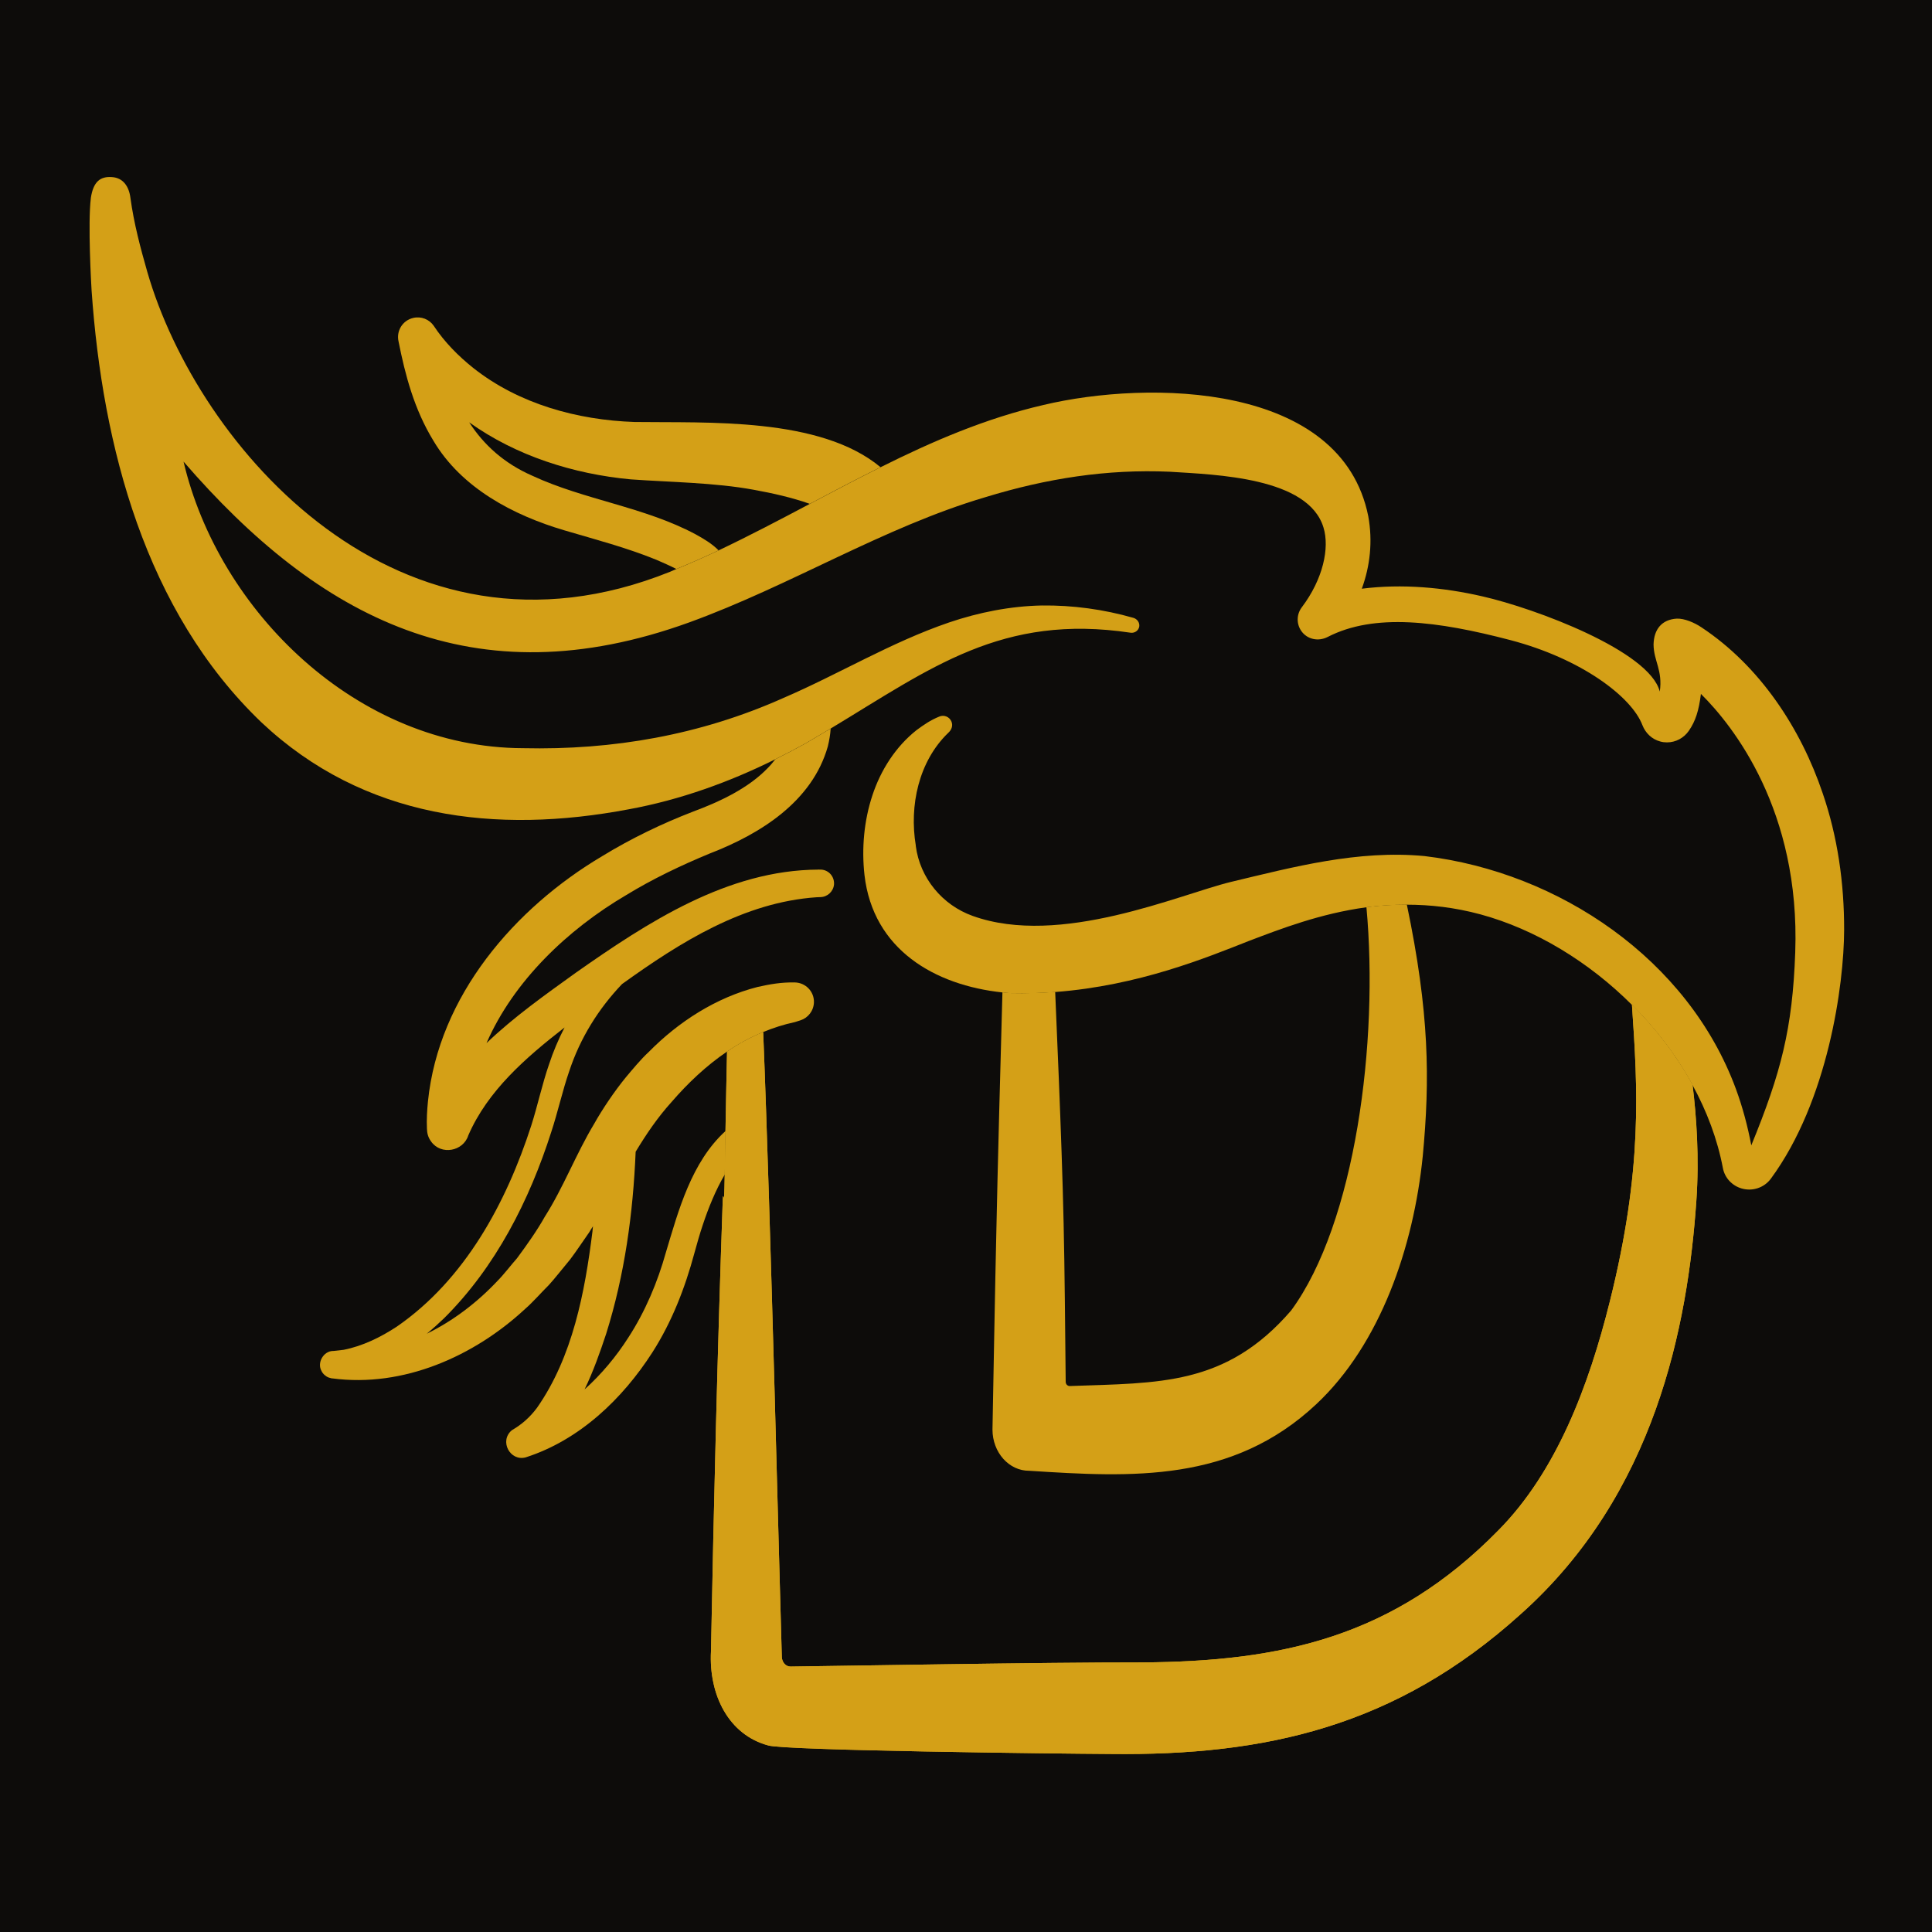
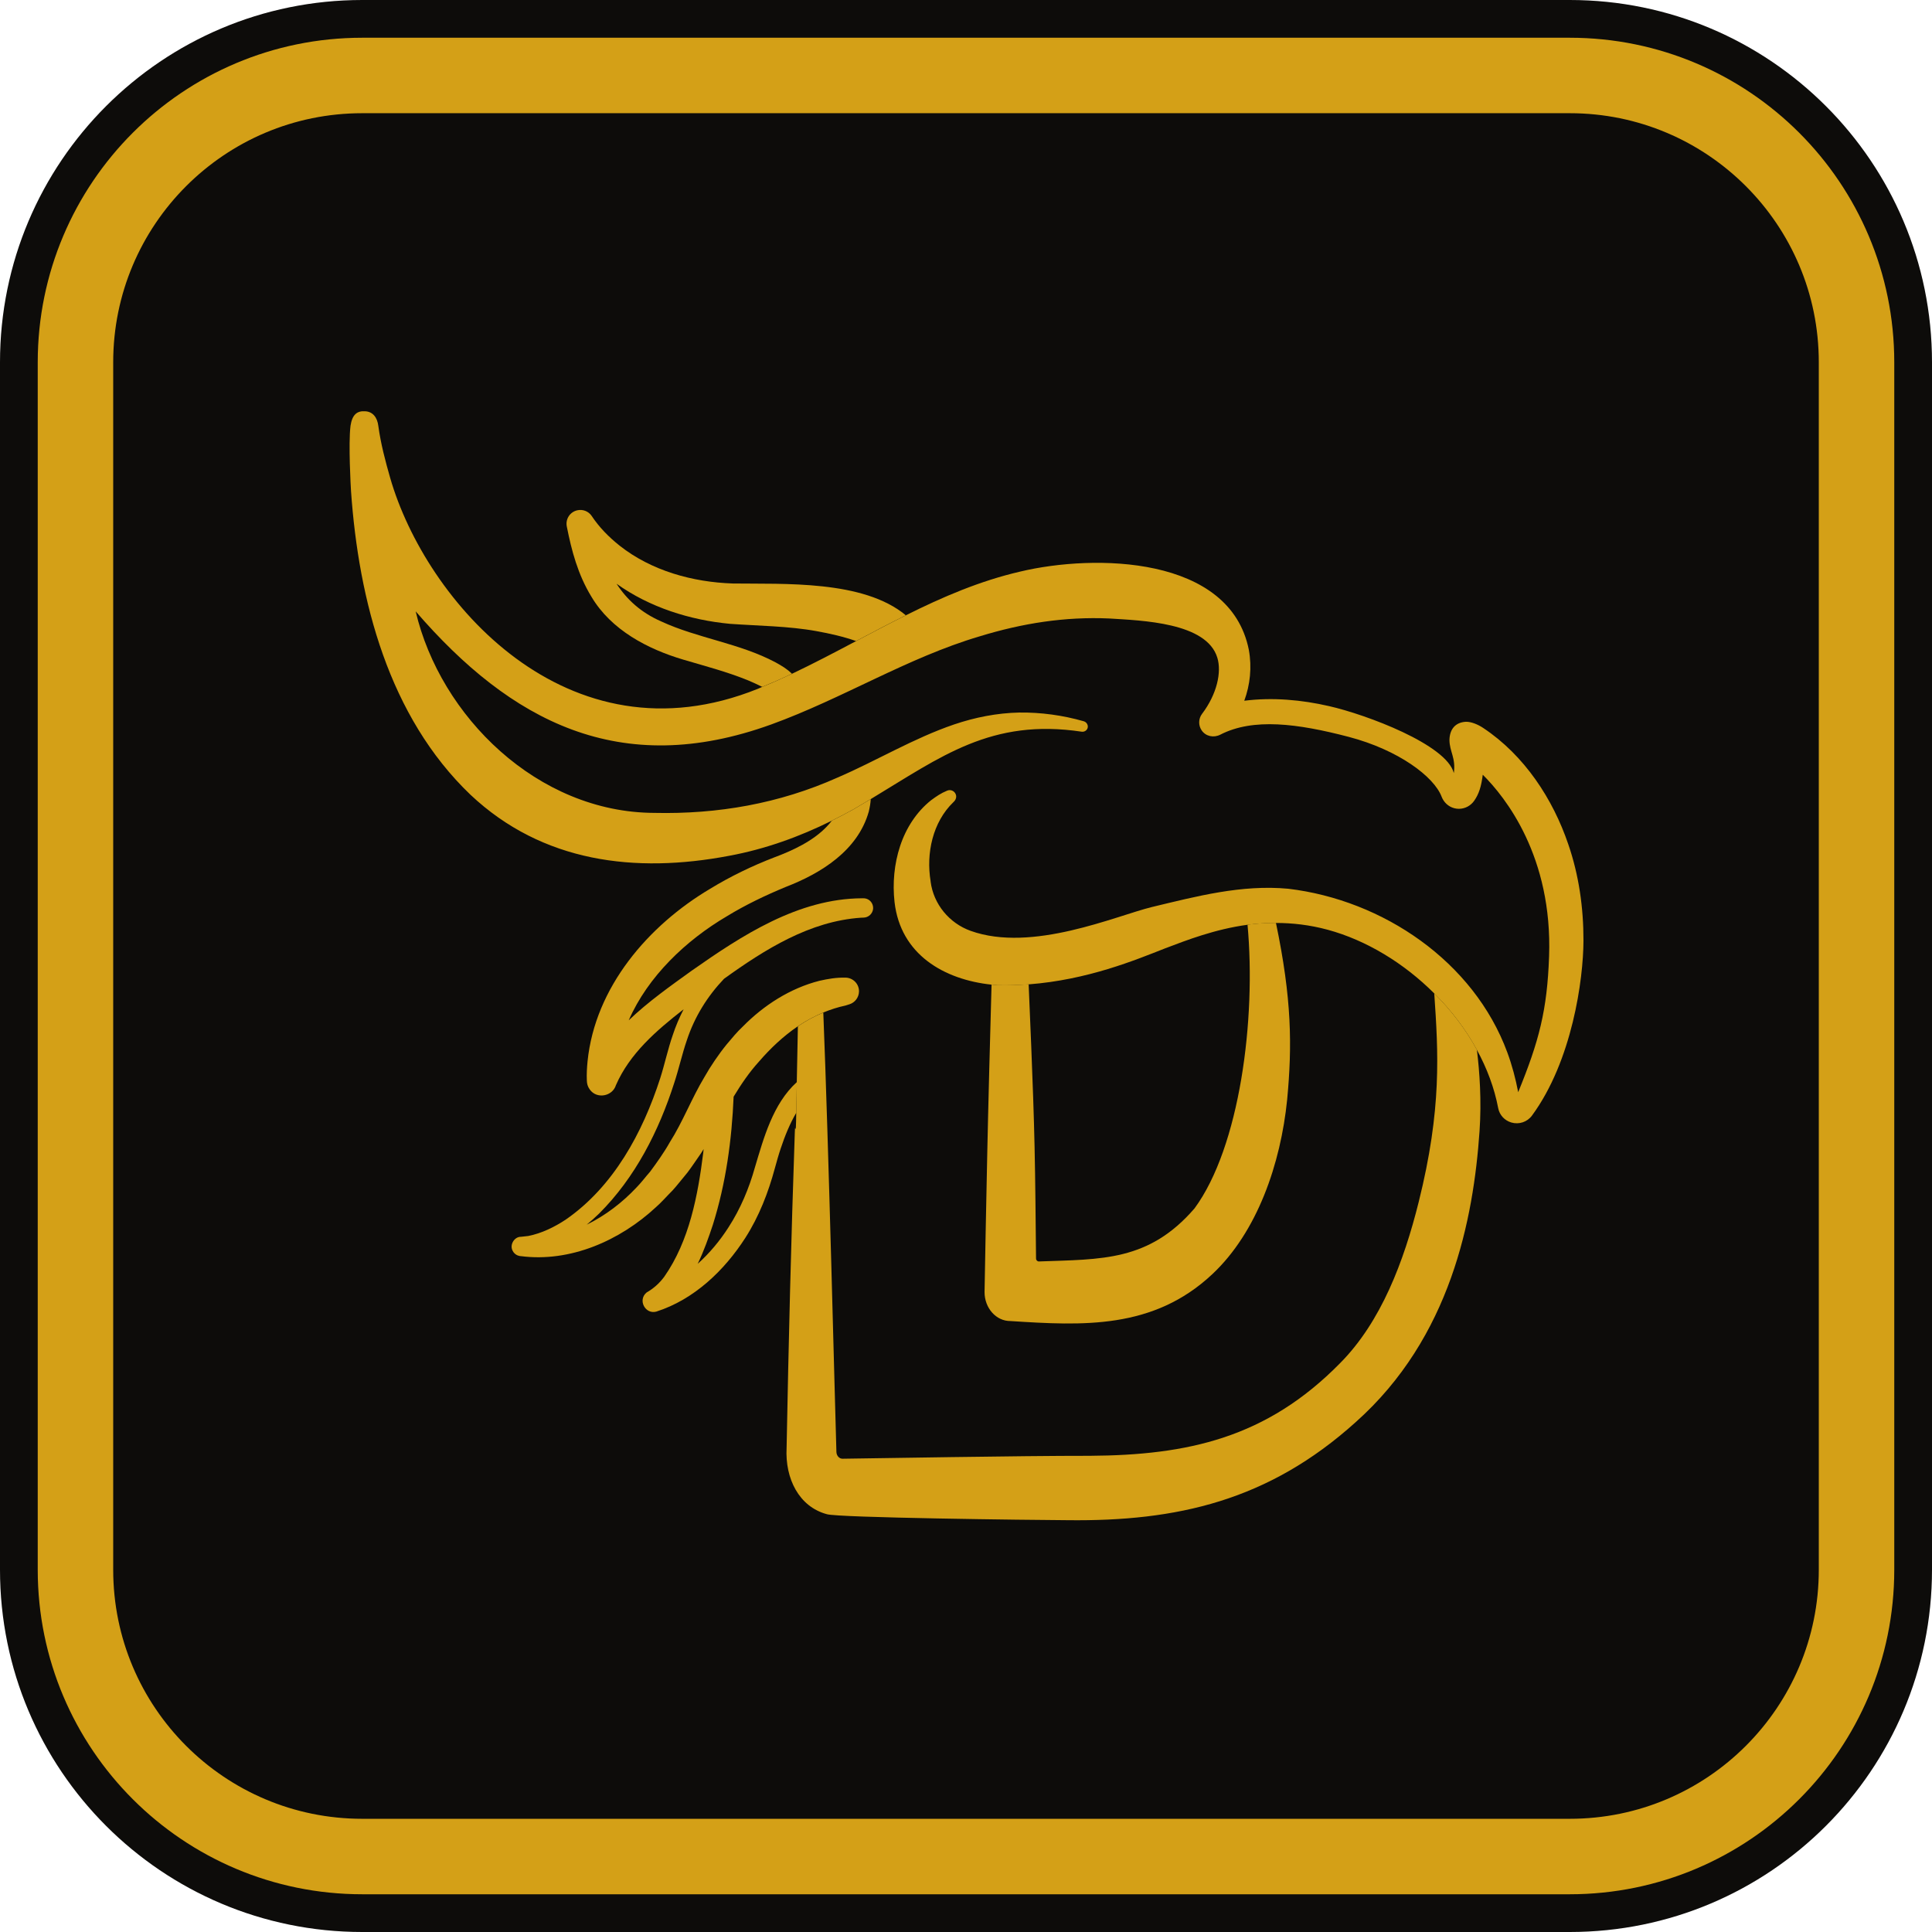
- <svg xmlns="http://www.w3.org/2000/svg" viewBox="30.69 11.08 456 456" fill="#D4A017" role="img" aria-label="Djaunt">
-   <rect x="30.69" y="11.08" width="456" height="456" fill="#0D0C0A" />
-   <g>
-     <g>
-       <path d="M444.83,286.32c0-0.02-0.02-0.05-0.02-0.08C444.82,286.33,444.84,286.4,444.83,286.32z" />
-       <path d="M187.88,306.6c-1.99,7.13-4.89,14.01-8.87,20.15c-2.84,4.46-6.39,8.72-10.34,12.26c2.08-4.31,3.67-8.84,5.08-13.09    c4.4-14.01,6.36-28.47,6.97-43c2.51-4.16,5.23-8.17,8.5-11.77c3.85-4.46,8.23-8.59,13.06-11.86c2.69-1.84,5.54-3.36,8.53-4.62    c2.38-0.98,4.89-1.8,7.49-2.35l1.35-0.43c1.77-0.58,3.09-2.23,3.15-4.25c0.06-2.54-1.96-4.62-4.5-4.68    c-3.21-0.06-5.81,0.4-8.81,1.07c-9.82,2.51-18.65,8.2-25.69,15.35c-1.86,1.71-3.79,4.07-5.41,5.99c-2.6,3.18-5.47,7.4-7.46,10.95    c-4.31,7.16-7.25,15.02-11.65,21.93c-1.8,3.24-4.37,6.85-6.57,9.82c-1.44,1.62-3.09,3.82-4.59,5.32    c-4.74,5.05-10.43,9.42-16.7,12.48c1.44-1.19,2.81-2.42,4.13-3.7c12.14-12.08,20.09-27.77,25.26-43.94    c1.5-4.53,2.66-9.79,4.22-14.28c2.6-7.89,6.94-14.8,12.48-20.61c13.79-9.91,28.78-19.33,45.96-20.49c0.27,0,0.55-0.03,0.86-0.03    c1.65-0.03,3.06-1.32,3.21-3c0.12-1.8-1.19-3.36-3-3.49h-0.52v-0.03c-0.06,0-0.12,0.03-0.18,0.03    c-21.44,0.09-40.31,12.45-57.25,24.34c-7,5.05-14.56,10.37-21.07,16.61c6.42-14.71,19.21-26.85,32.94-34.92    c6.24-3.82,13.03-7.06,19.79-9.85c11.8-4.56,24.13-12.17,27.83-25.26c0.34-1.41,0.58-2.78,0.67-4.22    c-1.9,1.13-3.85,2.29-5.84,3.46c-2.35,1.31-4.77,2.57-7.22,3.79c-0.55,0.7-1.1,1.38-1.71,1.99c-4.59,4.83-11.35,8.01-17.71,10.37    c-7.37,2.84-14.65,6.36-21.41,10.49c-20.73,12.29-38.62,33-41.16,57.89c-0.21,2.14-0.34,4.28-0.24,6.48    c0.03,1.01,0.24,1.99,0.98,3c2.35,3.33,7.61,2.32,8.78-1.44c4.59-10.55,13.49-18.29,22.72-25.47c-1.44,2.78-2.69,5.72-3.67,8.72    c-1.59,4.56-2.72,9.85-4.19,14.43c-5.9,18.26-15.66,36.36-31.74,47.46c-3.82,2.51-8.07,4.59-12.54,5.47l-2.14,0.24l-0.27,0.03    h-0.12c-2.2,0.03-3.82,2.75-2.69,4.74c0.31,0.67,1.01,1.28,1.68,1.53c0.67,0.21,0.8,0.21,0.83,0.21h0.09    c16.67,2.2,33.39-5.2,45.44-16.39c1.84-1.59,3.85-3.91,5.59-5.63c1.16-1.22,3.95-4.77,5.05-6.06c1.53-2.02,3.06-4.37,4.53-6.45    c0.27-0.46,0.55-0.92,0.86-1.38c-0.06,0.4-0.09,0.8-0.12,1.19c-1.8,14.4-4.68,29.63-13.09,41.65c-1.68,2.26-3.61,3.95-5.93,5.29    c-3.06,2.54-0.43,7.4,3.24,6.42c12.72-4.07,22.87-13.82,29.91-24.77c4.62-7.22,7.71-15.23,9.91-23.39    c0.58-2.11,1.28-4.62,1.99-6.7c1.35-4.07,3.06-8.29,5.2-11.9c0.06-3.39,0.12-6.88,0.18-10.28    C193.87,285.35,190.81,296.85,187.88,306.6z M132.07,275.74l-0.03,0.06C132.06,275.76,131.97,275.98,132.07,275.74    c0-0.02,0.01-0.03,0.02-0.04C132.08,275.71,132.08,275.72,132.07,275.74z" />
-       <path d="M132.04,275.8l0.03-0.06c0.01-0.01,0.01-0.03,0.02-0.04c-0.01,0.01-0.01,0.02-0.02,0.04    C131.97,275.98,132.06,275.76,132.04,275.8z" />
-       <path d="M194.85,137.18c-12.14-6.48-26.21-8.1-38.47-13.79c-6.73-2.94-11.5-7.31-14.95-12.63c11.07,7.92,24.62,12.2,38.1,13.46    c9.36,0.67,19.82,0.76,29.02,2.45c4.56,0.83,9.05,1.84,13.27,3.33c5.54-2.94,11.1-5.87,16.7-8.65    c-14.28-11.9-40.95-10.43-58.07-10.67c-13.49-0.46-27.28-4.25-37.98-12.69c-3.61-2.87-6.88-6.18-9.42-10.03    c-1.04-1.5-2.94-2.29-4.83-1.84c-2.51,0.58-4.04,3.06-3.46,5.57c1.56,7.86,3.67,15.96,8.23,23.42    c6.64,11.19,18.87,17.58,30.86,21.13c7.55,2.23,14.65,4.07,21.77,6.97c1.59,0.7,3.18,1.38,4.71,2.17c3.36-1.38,6.67-2.84,9.97-4.4    C198.73,139.39,196.74,138.22,194.85,137.18z" />
-       <path d="M410.66,318.22c-4.98,20-12.63,40.24-26.33,54.07c-24.77,25.26-51.34,30.95-84.07,31.16    c-23.18-0.03-72.48,0.86-82.96,0.98c-1.1,0.03-2.02-0.98-2.08-2.23c-0.46-14.4-2.63-103.88-4.4-147.52    c-3,1.25-5.84,2.78-8.53,4.62c-0.12,5.05-0.24,11.71-0.37,18.75c-0.06,3.39-0.12,6.88-0.18,10.28c-0.15,10.43-0.34,1.83-0.49,6.73    c-1.22,35.23-2.08,70.49-2.75,105.72c-0.55,10.37,4.19,19.75,13.49,22.26c3.49,1.19,68.41,1.96,80.85,2.02    c36.54,0.43,67.34-6.45,96.7-32.94c31.86-28.38,39.49-68.13,41.53-97.61c0.71-10.25,0.03-19.88-0.89-27.34    c-3.76-6.91-8.65-13.3-14.31-18.93C417.23,268.13,418.45,287.03,410.66,318.22z" />
-       <path d="M460.87,198.25c-5.14-15.2-14.74-29.91-28.56-39.08c-1.71-1.16-4.07-2.14-5.84-2.08c-3.58,0.21-5.41,2.54-5.5,6.09    c0.03,3.94,2.2,6.05,1.47,11.13c-2.38-9.54-29.33-19.63-41.89-22.48c-9.17-2.11-18.93-3-28.44-1.8c1.96-5.35,2.6-11.19,1.53-17.09    c-6.33-31.65-51.83-32.2-76.69-26.27c-13.52,3.12-26.12,8.53-38.41,14.68c-5.6,2.78-11.16,5.72-16.7,8.65    c-7.16,3.79-14.31,7.55-21.53,10.98c-3.3,1.56-6.61,3.03-9.97,4.4c-0.49,0.21-0.98,0.43-1.47,0.64    c-64,25.78-111.53-29.51-123.42-70.79c-1.62-5.66-3.15-11.41-3.97-17.4c-0.34-2.84-1.81-4.8-4.37-4.95    c-2.81-0.21-4.4,1.13-4.98,4.92c0,0.03,0,0.03,0,0.06c-0.73,5.93,0.09,20.49,0.18,21.83c2.57,36.73,12.66,75.63,40.09,101.89    c24.16,22.75,55.32,26.48,86.82,20.49c11.96-2.2,23.64-6.39,34.49-11.8c2.45-1.22,4.86-2.48,7.22-3.79    c1.99-1.16,3.95-2.32,5.84-3.46c23.64-14.25,40.4-27.16,70.79-22.6c0.95,0.12,1.84-0.49,2.02-1.44c0.15-0.95-0.49-1.83-1.41-2.08    c-6.97-1.99-14.28-3-21.59-2.91c-7.43,0.15-14.86,1.62-21.9,4.01c-13.7,4.68-26.02,12.2-39.05,17.8    c-19.63,8.78-40.3,12.35-61.5,11.87c-39.24-0.12-71.86-32.45-80.12-67.64c31.92,36.94,68.53,56.36,119.36,37.95    c24.01-8.72,45.78-22.42,69.85-29.54c14.53-4.46,28.78-6.67,43.55-6.02c10.98,0.7,32.72,1.31,36.3,13.18    c1.47,4.8-0.09,12.17-5.14,18.84c-1.22,1.62-1.28,3.85-0.12,5.54c1.38,2.02,4.04,2.57,6.24,1.44c11.04-5.69,25.93-3.76,43.09,0.73    c16.79,4.4,28.65,13.39,31.19,20.06c0.73,1.9,2.26,3.36,4.22,3.88c0.52,0.15,1.07,0.21,1.59,0.21c2.05,0,3.97-1.01,5.17-2.75    c1.56-2.26,2.35-4.74,2.84-8.69c7.61,7.52,23.46,27.52,22.26,60.98c-0.64,18.07-3.36,28.44-10.37,45.57    c-0.86-4.53-2.05-9.02-3.64-13.33c-11.25-30.52-41.71-51.16-73.52-54.95c-15.72-1.47-30.89,2.57-45.72,6.12    c-12.08,2.94-40.24,15.44-60.89,8.01c-7.19-2.57-12.45-8.96-13.43-16.51v-0.12c-1.56-9.36,0.67-19.85,7.65-26.57    c0.76-0.67,1.19-1.68,0.76-2.69c-0.46-1.1-1.74-1.65-2.87-1.16c-2.11,0.86-3.64,1.93-5.38,3.21c-4.92,3.91-8.44,9.42-10.4,15.38    c-1.99,5.99-2.57,12.54-1.87,18.81c2.02,17.61,16.61,26.02,32.57,27.71c0.64,0.06,1.31,0.15,1.96,0.18    c3.61,0.09,7.1-0.03,10.49-0.28c19.75-1.5,35.81-8.16,45.78-12.08c7.4-2.81,16.79-6.45,27.67-7.92c3.06-0.4,6.24-0.61,9.54-0.61    c5.5,0,11.31,0.64,17.4,2.29c12.94,3.52,25.56,11.19,35.72,21.35c5.66,5.63,10.55,12.02,14.31,18.93    c3.39,6.21,5.87,12.78,7.16,19.57c0.43,2.32,2.14,4.16,4.4,4.83c2.57,0.76,5.35-0.15,6.94-2.32    c13.49-18.35,17.25-45.75,17.28-58.68C465.98,219.45,464.39,208.47,460.87,198.25z" />
-       <path d="M264.94,348.5c0,5.38,3.89,9.76,8.69,9.72c24.22,1.56,47.92,2.87,67.74-15.72c15.11-14.16,22.96-37.08,25.13-58.58    c1.71-18.1,1.57-33.81-3.76-59.34c-3.3,0-6.48,0.21-9.54,0.61c2.94,31.74-2.6,74.56-17.77,95.2    c-15.38,17.83-31.16,17.06-52.26,17.83c-0.52,0-0.95-0.43-0.95-1.01c-0.12-11.44-0.24-26.76-0.49-37.43    c-0.43-20.46-1.9-51.65-1.99-54.59c-3.39,0.24-6.88,0.37-10.49,0.28c-0.64-0.03-1.31-0.12-1.96-0.18    c-0.37,12.87-1.19,43.91-1.44,56.6C265.64,309.97,264.94,348.5,264.94,348.5z" />
-     </g>
+ <svg xmlns="http://www.w3.org/2000/svg" viewBox="0 0 128 128" role="img" aria-label="Djaunt — Djaunt Branding">
+   <rect width="128" height="128" rx="24" fill="#0D0C0A" />
+   <g fill="#D4A017" transform="translate(12.93,16.81) scale(0.1974)">
+     <path d="M444.83,286.32c0-0.02-0.02-0.05-0.02-0.08C444.82,286.33,444.84,286.4,444.83,286.32z" />
+     <path d="M187.88,306.6c-1.99,7.13-4.89,14.01-8.87,20.15c-2.84,4.46-6.39,8.72-10.34,12.26c2.08-4.31,3.67-8.84,5.08-13.09    c4.4-14.01,6.36-28.47,6.97-43c2.51-4.16,5.23-8.17,8.5-11.77c3.85-4.46,8.23-8.59,13.06-11.86c2.69-1.84,5.54-3.36,8.53-4.62    c2.38-0.98,4.89-1.8,7.49-2.35l1.35-0.43c1.77-0.58,3.09-2.23,3.15-4.25c0.06-2.54-1.96-4.62-4.5-4.68    c-3.21-0.06-5.81,0.4-8.81,1.07c-9.82,2.51-18.65,8.2-25.69,15.35c-1.86,1.71-3.79,4.07-5.41,5.99c-2.6,3.18-5.47,7.4-7.46,10.95    c-4.31,7.16-7.25,15.02-11.65,21.93c-1.8,3.24-4.37,6.85-6.57,9.82c-1.44,1.62-3.09,3.82-4.59,5.32    c-4.74,5.05-10.43,9.42-16.7,12.48c1.44-1.19,2.81-2.42,4.13-3.7c12.14-12.08,20.09-27.77,25.26-43.94    c1.5-4.53,2.66-9.79,4.22-14.28c2.6-7.89,6.94-14.8,12.48-20.61c13.79-9.91,28.78-19.33,45.96-20.49c0.27,0,0.55-0.03,0.86-0.03    c1.65-0.03,3.06-1.32,3.21-3c0.12-1.8-1.19-3.36-3-3.49h-0.52v-0.03c-0.06,0-0.12,0.03-0.18,0.03    c-21.44,0.09-40.31,12.45-57.25,24.34c-7,5.05-14.56,10.37-21.07,16.61c6.42-14.71,19.21-26.85,32.94-34.92    c6.24-3.82,13.03-7.06,19.79-9.85c11.8-4.56,24.13-12.17,27.83-25.26c0.34-1.41,0.58-2.78,0.67-4.22    c-1.9,1.13-3.85,2.29-5.84,3.46c-2.35,1.31-4.77,2.57-7.22,3.79c-0.55,0.7-1.1,1.38-1.71,1.99c-4.59,4.83-11.35,8.01-17.71,10.37    c-7.37,2.84-14.65,6.36-21.41,10.49c-20.73,12.29-38.62,33-41.16,57.89c-0.21,2.14-0.34,4.28-0.24,6.48    c0.03,1.01,0.24,1.99,0.98,3c2.35,3.33,7.61,2.32,8.78-1.44c4.59-10.55,13.49-18.29,22.72-25.47c-1.44,2.78-2.69,5.72-3.67,8.72    c-1.59,4.56-2.72,9.85-4.19,14.43c-5.9,18.26-15.66,36.36-31.74,47.46c-3.82,2.51-8.07,4.59-12.54,5.47l-2.14,0.24l-0.27,0.03    h-0.12c-2.2,0.03-3.82,2.75-2.69,4.74c0.31,0.67,1.01,1.28,1.68,1.53c0.67,0.21,0.8,0.21,0.83,0.21h0.09    c16.67,2.2,33.39-5.2,45.44-16.39c1.84-1.59,3.85-3.91,5.59-5.63c1.16-1.22,3.95-4.77,5.05-6.06c1.53-2.02,3.06-4.37,4.53-6.45    c0.27-0.46,0.55-0.92,0.86-1.38c-0.06,0.4-0.09,0.8-0.12,1.19c-1.8,14.4-4.68,29.63-13.09,41.65c-1.68,2.26-3.61,3.95-5.93,5.29    c-3.06,2.54-0.43,7.4,3.24,6.42c12.72-4.07,22.87-13.82,29.91-24.77c4.62-7.22,7.71-15.23,9.91-23.39    c0.58-2.11,1.28-4.62,1.99-6.7c1.35-4.07,3.06-8.29,5.2-11.9c0.06-3.39,0.12-6.88,0.18-10.28    C193.87,285.35,190.81,296.85,187.88,306.6z M132.07,275.74l-0.03,0.06C132.06,275.76,131.97,275.98,132.07,275.74    c0-0.02,0.01-0.03,0.02-0.04C132.08,275.71,132.08,275.72,132.07,275.74z" />
+     <path d="M132.04,275.8l0.03-0.06c0.01-0.01,0.01-0.03,0.02-0.04c-0.01,0.01-0.01,0.02-0.02,0.04    C131.97,275.98,132.06,275.76,132.04,275.8z" />
+     <path d="M194.85,137.18c-12.14-6.48-26.21-8.1-38.47-13.79c-6.73-2.94-11.5-7.31-14.95-12.63c11.07,7.92,24.62,12.2,38.1,13.46    c9.36,0.67,19.82,0.76,29.02,2.45c4.56,0.83,9.05,1.84,13.27,3.33c5.54-2.94,11.1-5.87,16.7-8.65    c-14.28-11.9-40.95-10.43-58.07-10.67c-13.49-0.46-27.28-4.25-37.98-12.69c-3.61-2.87-6.88-6.18-9.42-10.03    c-1.04-1.5-2.94-2.29-4.83-1.84c-2.51,0.58-4.04,3.06-3.46,5.57c1.56,7.86,3.67,15.96,8.23,23.42    c6.64,11.19,18.87,17.58,30.86,21.13c7.55,2.23,14.65,4.07,21.77,6.97c1.59,0.7,3.18,1.38,4.71,2.17c3.36-1.38,6.67-2.84,9.97-4.4    C198.73,139.39,196.74,138.22,194.85,137.18z" />
+     <path d="M410.66,318.22c-4.98,20-12.63,40.24-26.33,54.07c-24.77,25.26-51.34,30.95-84.07,31.16    c-23.18-0.03-72.48,0.86-82.96,0.98c-1.1,0.03-2.02-0.98-2.08-2.23c-0.46-14.4-2.63-103.88-4.4-147.52c-3,1.25-5.84,2.78-8.53,4.62c-0.12,5.05-0.24,11.71-0.37,18.75c-0.06,3.39-0.12,6.88-0.18,10.28c-0.15,10.43-0.34,1.83-0.49,6.73c-1.22,35.23-2.08,70.49-2.75,105.72c-0.55,10.37,4.19,19.75,13.49,22.26c3.49,1.19,68.41,1.96,80.85,2.02c36.54,0.43,67.34-6.45,96.7-32.94c31.86-28.38,39.49-68.13,41.53-97.61c0.71-10.25,0.03-19.88-0.89-27.34c-3.76-6.91-8.65-13.3-14.31-18.93C417.23,268.13,418.45,287.03,410.66,318.22z" />
+     <path d="M460.87,198.25c-5.14-15.2-14.74-29.91-28.56-39.08c-1.71-1.16-4.07-2.14-5.84-2.08c-3.58,0.21-5.41,2.54-5.5,6.09    c0.03,3.94,2.2,6.05,1.47,11.13c-2.38-9.54-29.33-19.63-41.89-22.48c-9.17-2.11-18.93-3-28.44-1.8c1.96-5.35,2.6-11.19,1.53-17.09    c-6.33-31.65-51.83-32.2-76.69-26.27c-13.52,3.12-26.12,8.53-38.41,14.68c-5.6,2.78-11.16,5.72-16.7,8.65    c-7.16,3.79-14.31,7.55-21.53,10.98c-3.3,1.56-6.61,3.03-9.97,4.4c-0.49,0.21-0.98,0.43-1.47,0.64    c-64,25.78-111.53-29.51-123.42-70.79c-1.62-5.66-3.15-11.41-3.97-17.4c-0.34-2.84-1.81-4.8-4.37-4.95    c-2.81-0.21-4.4,1.13-4.98,4.92c0,0.03,0,0.03,0,0.06c-0.73,5.93,0.09,20.49,0.18,21.83c2.57,36.73,12.66,75.63,40.09,101.89    c24.16,22.75,55.32,26.48,86.82,20.49c11.96-2.2,23.64-6.39,34.49-11.8c2.45-1.22,4.86-2.48,7.22-3.79    c1.99-1.16,3.95-2.32,5.84-3.46c23.64-14.25,40.4-27.16,70.79-22.6c0.95,0.12,1.84-0.49,2.02-1.44c0.15-0.95-0.49-1.83-1.41-2.08    c-6.97-1.99-14.28-3-21.59-2.91c-7.43,0.15-14.86,1.62-21.9,4.01c-13.7,4.68-26.02,12.2-39.05,17.8    c-19.63,8.78-40.3,12.35-61.5,11.87c-39.24-0.12-71.86-32.45-80.12-67.64c31.92,36.94,68.53,56.36,119.36,37.95    c24.01-8.72,45.78-22.42,69.85-29.54c14.53-4.46,28.78-6.67,43.55-6.02c10.98,0.7,32.72,1.31,36.3,13.18    c1.47,4.8-0.09,12.17-5.14,18.84c-1.22,1.62-1.28,3.85-0.12,5.54c1.38,2.02,4.04,2.57,6.24,1.44c11.04-5.69,25.93-3.76,43.09,0.73    c16.79,4.4,28.65,13.39,31.19,20.06c0.73,1.9,2.26,3.36,4.22,3.88c0.52,0.15,1.07,0.21,1.59,0.21c2.05,0,3.97-1.01,5.17-2.75    c1.56-2.26,2.35-4.74,2.84-8.69c7.61,7.52,23.46,27.52,22.26,60.98c-0.64,18.07-3.36,28.44-10.37,45.57    c-0.86-4.53-2.05-9.02-3.64-13.33c-11.25-30.52-41.71-51.16-73.52-54.95c-15.72-1.47-30.89,2.57-45.72,6.12    c-12.08,2.94-40.24,15.44-60.89,8.01c-7.19-2.57-12.45-8.96-13.43-16.51v-0.12c-1.56-9.36,0.67-19.85,7.65-26.57    c0.76-0.67,1.19-1.68,0.76-2.69c-0.46-1.1-1.74-1.65-2.87-1.16c-2.11,0.86-3.64,1.93-5.38,3.21c-4.92,3.91-8.44,9.42-10.4,15.38    c-1.99,5.99-2.57,12.54-1.87,18.81c2.02,17.61,16.61,26.02,32.57,27.71c0.64,0.06,1.31,0.15,1.96,0.18    c3.61,0.09,7.1-0.03,10.49-0.28c19.75-1.5,35.81-8.16,45.78-12.08c7.4-2.81,16.79-6.45,27.67-7.92c3.06-0.4,6.24-0.61,9.54-0.61    c5.5,0,11.31,0.64,17.4,2.29c12.94,3.52,25.56,11.19,35.72,21.35c5.66,5.63,10.55,12.02,14.31,18.93    c3.39,6.21,5.87,12.78,7.16,19.57c0.43,2.32,2.14,4.16,4.4,4.83c2.57,0.76,5.35-0.15,6.94-2.32    c13.49-18.35,17.25-45.75,17.28-58.68C465.98,219.45,464.39,208.47,460.87,198.25z" />
+     <path d="M264.94,348.5c0,5.38,3.89,9.76,8.69,9.72c24.22,1.56,47.92,2.87,67.74-15.72c15.11-14.16,22.96-37.08,25.13-58.58    c1.71-18.1,1.57-33.81-3.76-59.34c-3.3,0-6.48,0.21-9.54,0.61c2.94,31.74-2.6,74.56-17.77,95.2    c-15.38,17.83-31.16,17.06-52.26,17.83c-0.52,0-0.95-0.43-0.95-1.01c-0.12-11.44-0.24-26.76-0.49-37.43    c-0.43-20.46-1.9-51.65-1.99-54.59c-3.39,0.24-6.88,0.37-10.49,0.28c-0.64-0.03-1.31-0.12-1.96-0.18    c-0.37,12.87-1.19,43.91-1.44,56.6C265.64,309.97,264.94,348.5,264.94,348.5z" />
  </g>
-   <path d="M410.66,318.22c-4.98,20-12.63,40.24-26.33,54.07c-24.77,25.26-51.34,30.95-84.07,31.16c-23.18-0.03-72.48,0.86-82.96,0.98  c-1.1,0.03-2.02-0.98-2.08-2.23c-0.46-14.4-2.63-103.88-4.4-147.52c-3,1.25-5.84,2.78-8.53,4.62c-0.12,5.05-0.24,11.71-0.37,18.75  c-0.06,3.39-0.12,6.88-0.18,10.28c-0.15,10.43-0.34,1.83-0.49,6.73c-1.22,35.23-2.08,70.49-2.75,105.72  c-0.55,10.37,4.19,19.75,13.49,22.26c3.49,1.19,68.41,1.96,80.85,2.02c36.54,0.43,67.34-6.45,96.7-32.94  c31.86-28.38,39.49-68.13,41.53-97.61c0.71-10.25,0.03-19.88-0.89-27.34c-3.76-6.91-8.65-13.3-14.31-18.93  C417.23,268.13,418.45,287.03,410.66,318.22z" />
+   <rect x="5" y="5" width="118" height="118" rx="19" fill="none" stroke="#D4A017" stroke-width="5" />
</svg>
